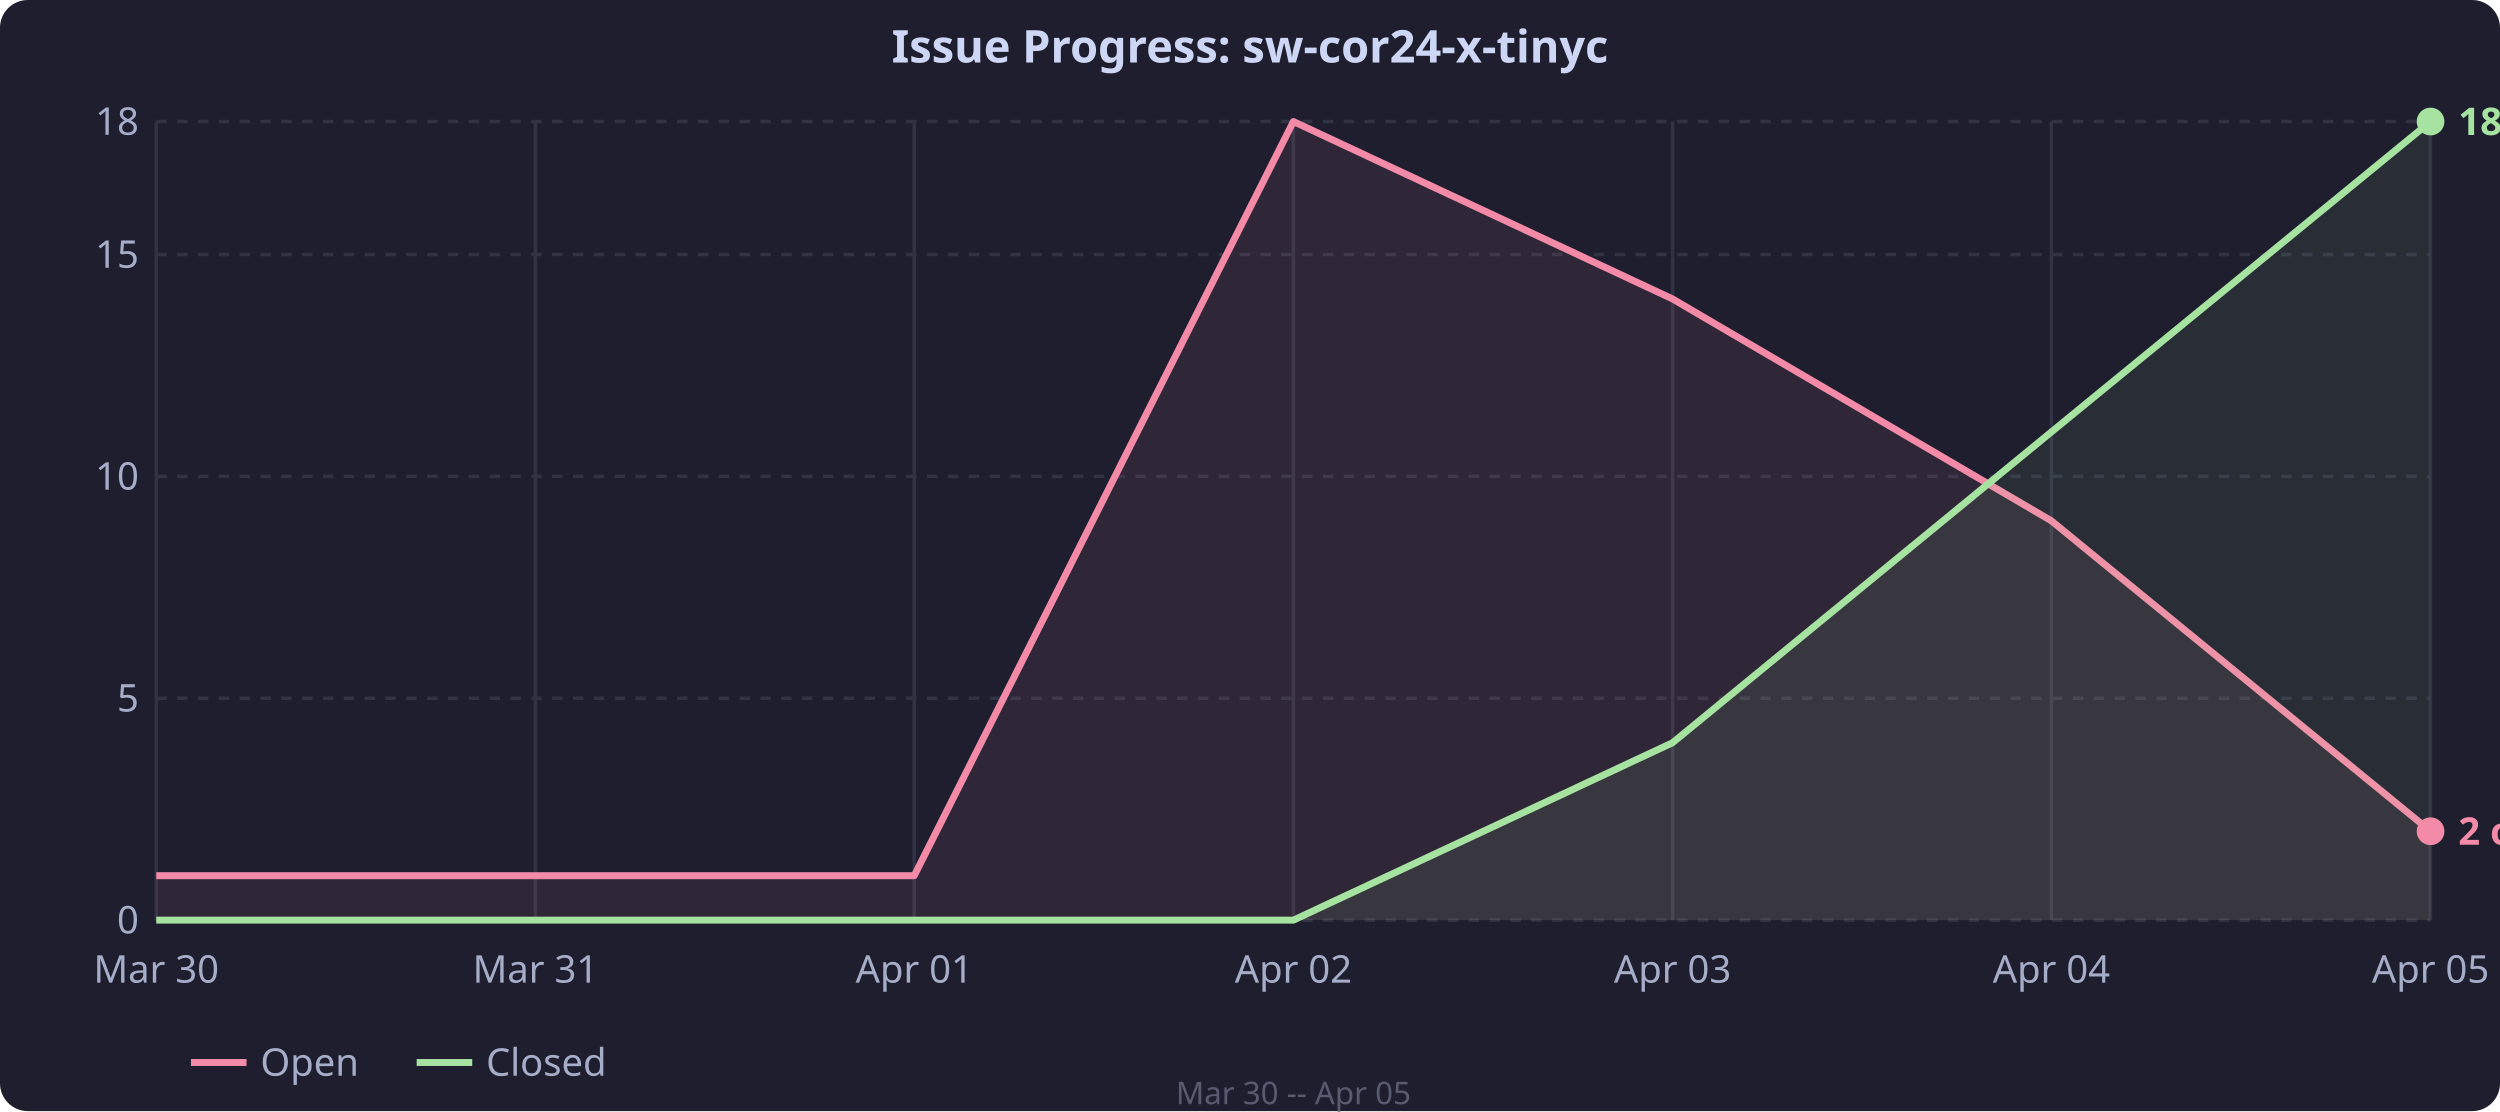
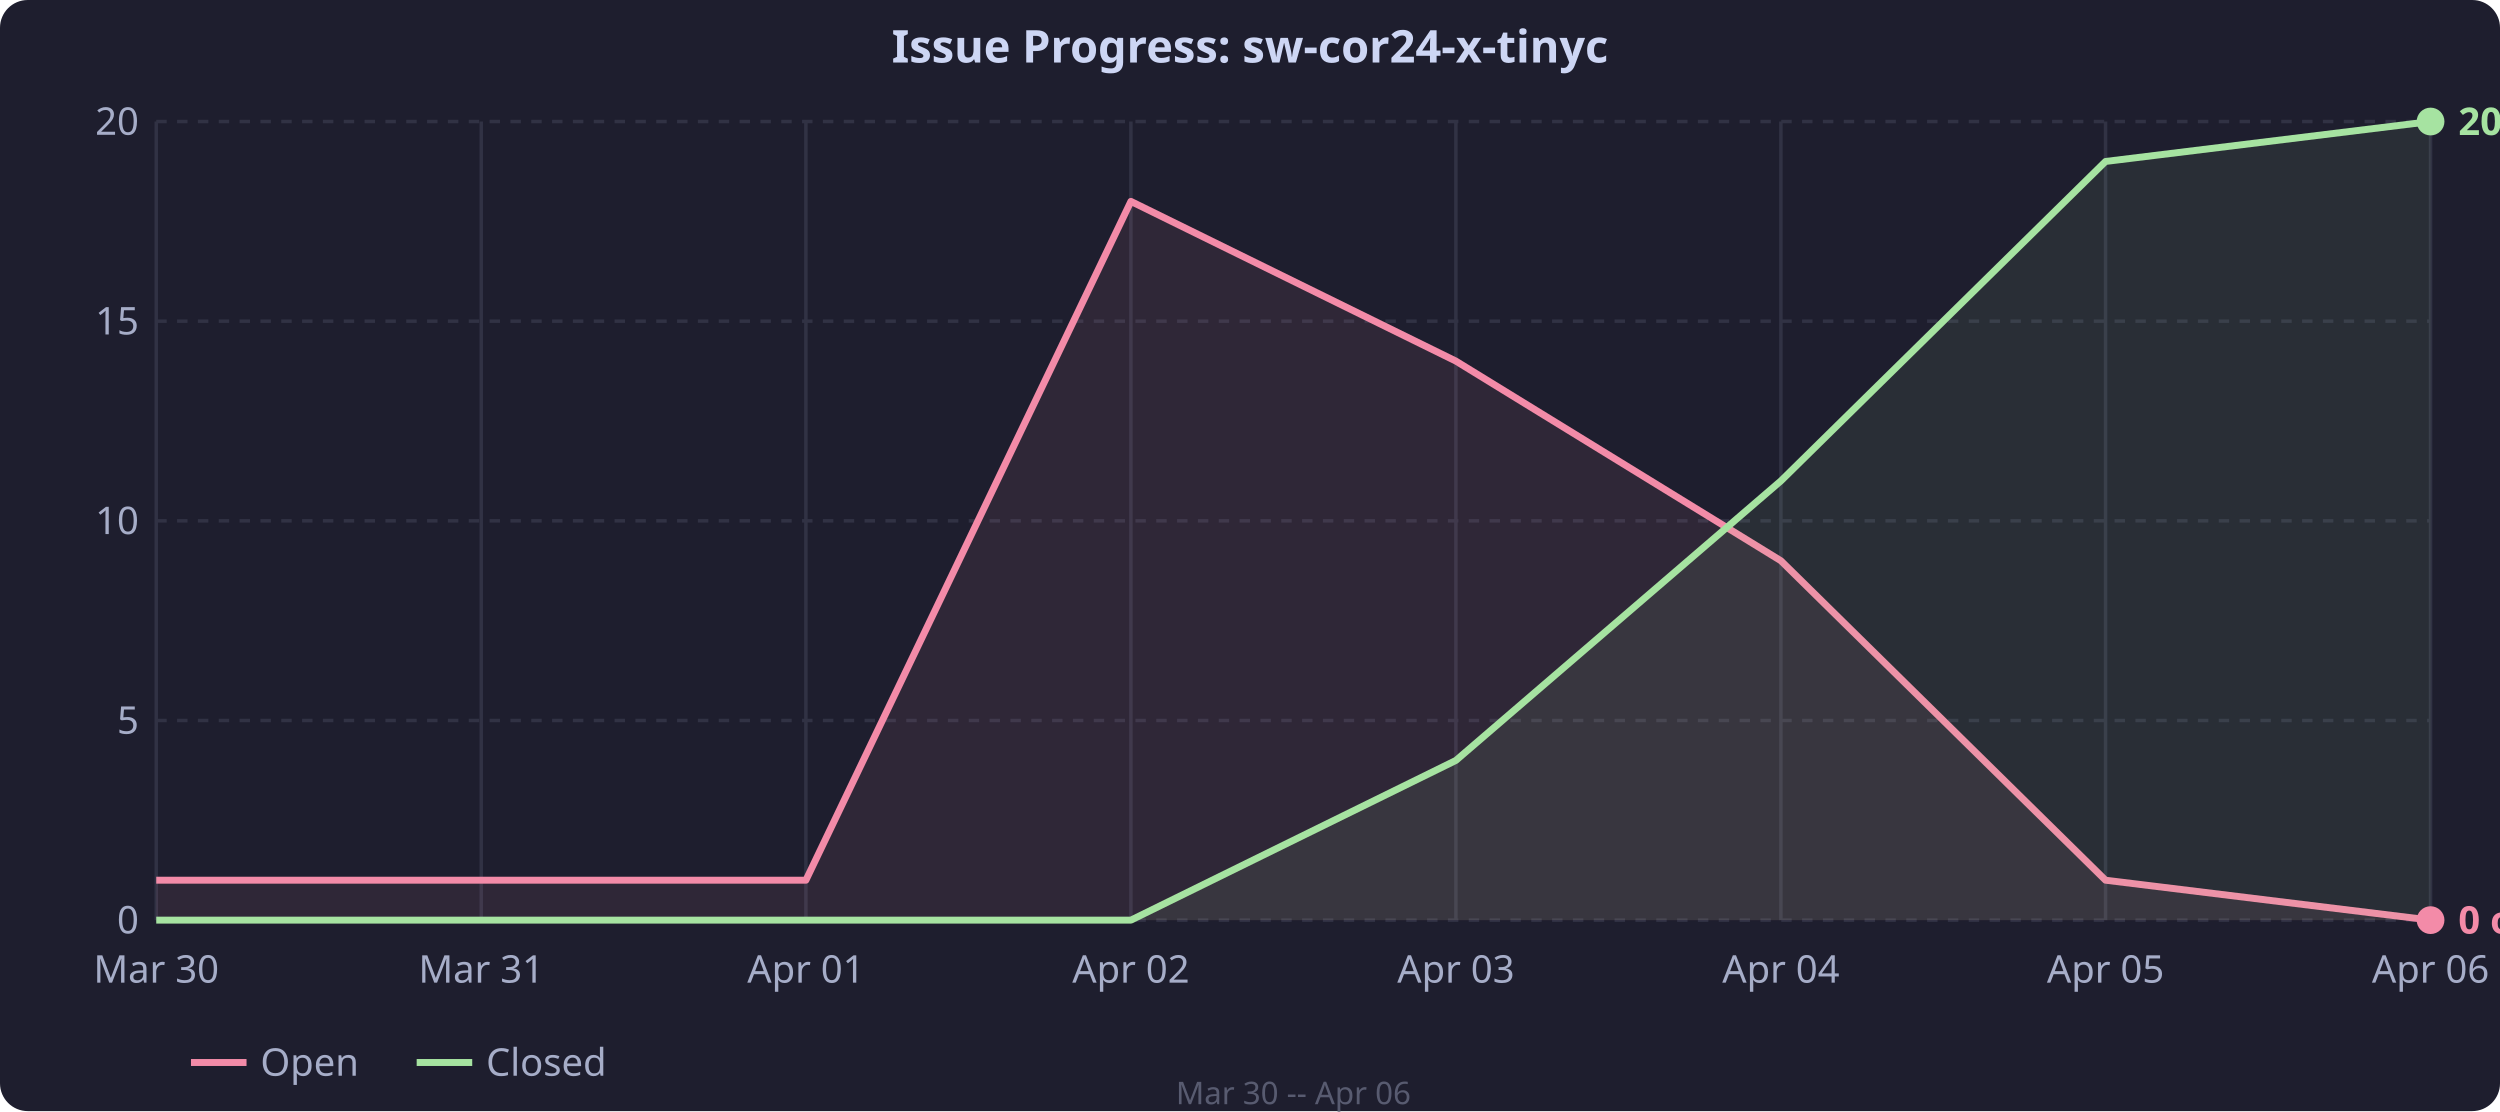
<svg xmlns="http://www.w3.org/2000/svg" viewBox="0 0 720 320" style="font-family: system-ui, sans-serif; font-size: 11px; color: #cdd6f4;">
  <rect width="720" height="320" fill="#1e1e2e" rx="8" />
  <line x1="45" y1="265.0" x2="700" y2="265.0" stroke="#313244" stroke-dasharray="3,3" />
  <text x="40" y="265.0" fill="#a6adc8" text-anchor="end" dominant-baseline="middle">0</text>
-   <line x1="45" y1="201.1" x2="700" y2="201.1" stroke="#313244" stroke-dasharray="3,3" />
-   <text x="40" y="201.1" fill="#a6adc8" text-anchor="end" dominant-baseline="middle">5</text>
-   <line x1="45" y1="137.2" x2="700" y2="137.2" stroke="#313244" stroke-dasharray="3,3" />
-   <text x="40" y="137.2" fill="#a6adc8" text-anchor="end" dominant-baseline="middle">10</text>
-   <line x1="45" y1="73.3" x2="700" y2="73.3" stroke="#313244" stroke-dasharray="3,3" />
-   <text x="40" y="73.3" fill="#a6adc8" text-anchor="end" dominant-baseline="middle">15</text>
+   <line x1="45" y1="207.5" x2="700" y2="207.5" stroke="#313244" stroke-dasharray="3,3" />
+   <text x="40" y="207.5" fill="#a6adc8" text-anchor="end" dominant-baseline="middle">5</text>
+   <line x1="45" y1="150.0" x2="700" y2="150.0" stroke="#313244" stroke-dasharray="3,3" />
+   <text x="40" y="150.0" fill="#a6adc8" text-anchor="end" dominant-baseline="middle">10</text>
+   <line x1="45" y1="92.5" x2="700" y2="92.5" stroke="#313244" stroke-dasharray="3,3" />
+   <text x="40" y="92.5" fill="#a6adc8" text-anchor="end" dominant-baseline="middle">15</text>
  <line x1="45" y1="35.0" x2="700" y2="35.0" stroke="#313244" stroke-dasharray="3,3" />
-   <text x="40" y="35.0" fill="#a6adc8" text-anchor="end" dominant-baseline="middle">18</text>
+   <text x="40" y="35.0" fill="#a6adc8" text-anchor="end" dominant-baseline="middle">20</text>
  <text x="45.0" y="283" fill="#a6adc8" text-anchor="middle">Mar 30</text>
  <line x1="45.0" y1="35" x2="45.0" y2="265" stroke="#313244" />
-   <text x="154.2" y="283" fill="#a6adc8" text-anchor="middle">Mar 31</text>
-   <line x1="154.2" y1="35" x2="154.2" y2="265" stroke="#313244" />
-   <text x="263.3" y="283" fill="#a6adc8" text-anchor="middle">Apr 01</text>
-   <line x1="263.3" y1="35" x2="263.3" y2="265" stroke="#313244" />
-   <text x="372.5" y="283" fill="#a6adc8" text-anchor="middle">Apr 02</text>
-   <line x1="372.5" y1="35" x2="372.5" y2="265" stroke="#313244" />
-   <text x="481.7" y="283" fill="#a6adc8" text-anchor="middle">Apr 03</text>
-   <line x1="481.7" y1="35" x2="481.7" y2="265" stroke="#313244" />
-   <text x="590.8" y="283" fill="#a6adc8" text-anchor="middle">Apr 04</text>
-   <line x1="590.8" y1="35" x2="590.8" y2="265" stroke="#313244" />
-   <text x="700.0" y="283" fill="#a6adc8" text-anchor="middle">Apr 05</text>
+   <text x="138.6" y="283" fill="#a6adc8" text-anchor="middle">Mar 31</text>
+   <line x1="138.6" y1="35" x2="138.6" y2="265" stroke="#313244" />
+   <text x="232.1" y="283" fill="#a6adc8" text-anchor="middle">Apr 01</text>
+   <line x1="232.1" y1="35" x2="232.1" y2="265" stroke="#313244" />
+   <text x="325.7" y="283" fill="#a6adc8" text-anchor="middle">Apr 02</text>
+   <line x1="325.7" y1="35" x2="325.7" y2="265" stroke="#313244" />
+   <text x="419.3" y="283" fill="#a6adc8" text-anchor="middle">Apr 03</text>
+   <line x1="419.3" y1="35" x2="419.3" y2="265" stroke="#313244" />
+   <text x="512.9" y="283" fill="#a6adc8" text-anchor="middle">Apr 04</text>
+   <line x1="512.9" y1="35" x2="512.9" y2="265" stroke="#313244" />
+   <text x="606.4" y="283" fill="#a6adc8" text-anchor="middle">Apr 05</text>
+   <line x1="606.4" y1="35" x2="606.4" y2="265" stroke="#313244" />
+   <text x="700.0" y="283" fill="#a6adc8" text-anchor="middle">Apr 06</text>
  <line x1="700.0" y1="35" x2="700.0" y2="265" stroke="#313244" />
-   <polygon fill="rgba(243,139,168,0.08)" points="45.0,252.2 154.2,252.2 263.3,252.2 372.5,35.0 481.7,86.1 590.8,150.0 700.0,239.4 700.0,265.0 45.0,265.0" />
-   <polyline fill="none" stroke="#f38ba8" stroke-width="2" stroke-linejoin="round" points="45.0,252.2 154.2,252.2 263.3,252.2 372.5,35.0 481.7,86.1 590.8,150.0 700.0,239.4" />
-   <polygon fill="rgba(166,227,161,0.08)" points="45.0,265.0 154.2,265.0 263.3,265.0 372.5,265.0 481.7,213.9 590.8,124.4 700.0,35.0 700.0,265.0 45.0,265.0" />
-   <polyline fill="none" stroke="#a6e3a1" stroke-width="2" stroke-linejoin="round" points="45.0,265.0 154.2,265.0 263.3,265.0 372.5,265.0 481.7,213.9 590.8,124.4 700.0,35.0" />
-   <circle cx="700.0" cy="239.4" r="4" fill="#f38ba8" />
+   <polygon fill="rgba(243,139,168,0.08)" points="45.0,253.5 138.6,253.5 232.1,253.5 325.7,58.0 419.3,104.0 512.9,161.5 606.4,253.5 700.0,265.0 700.0,265.0 45.0,265.0" />
+   <polyline fill="none" stroke="#f38ba8" stroke-width="2" stroke-linejoin="round" points="45.0,253.5 138.6,253.5 232.1,253.5 325.7,58.0 419.3,104.0 512.9,161.5 606.4,253.5 700.0,265.0" />
+   <polygon fill="rgba(166,227,161,0.08)" points="45.0,265.0 138.6,265.0 232.1,265.0 325.7,265.0 419.3,219.0 512.9,138.5 606.4,46.5 700.0,35.0 700.0,265.0 45.0,265.0" />
+   <polyline fill="none" stroke="#a6e3a1" stroke-width="2" stroke-linejoin="round" points="45.0,265.0 138.6,265.0 232.1,265.0 325.7,265.0 419.3,219.0 512.9,138.5 606.4,46.5 700.0,35.0" />
+   <circle cx="700.0" cy="265.0" r="4" fill="#f38ba8" />
  <circle cx="700.0" cy="35.0" r="4" fill="#a6e3a1" />
-   <text x="708.0" y="239.4" fill="#f38ba8" text-anchor="start" dominant-baseline="middle" font-size="11px" font-weight="600">2 open</text>
-   <text x="708.0" y="35.0" fill="#a6e3a1" text-anchor="start" dominant-baseline="middle" font-size="11px" font-weight="600">18 closed</text>
+   <text x="708.0" y="265.0" fill="#f38ba8" text-anchor="start" dominant-baseline="middle" font-size="11px" font-weight="600">0 open</text>
+   <text x="708.0" y="35.0" fill="#a6e3a1" text-anchor="start" dominant-baseline="middle" font-size="11px" font-weight="600">20 closed</text>
  <text x="360" y="18" fill="#cdd6f4" text-anchor="middle" font-size="13px" font-weight="600">Issue Progress: sw-cor24-x-tinyc</text>
  <line x1="55" y1="306" x2="71" y2="306" stroke="#f38ba8" stroke-width="2" />
  <text x="75" y="306" fill="#a6adc8" dominant-baseline="middle">Open</text>
  <line x1="120" y1="306" x2="136" y2="306" stroke="#a6e3a1" stroke-width="2" />
  <text x="140" y="306" fill="#a6adc8" dominant-baseline="middle">Closed</text>
-   <text x="372.5" y="318" fill="#585b70" text-anchor="middle" font-size="9px">Mar 30 -- Apr 05</text>
+   <text x="372.5" y="318" fill="#585b70" text-anchor="middle" font-size="9px">Mar 30 -- Apr 06</text>
</svg>
